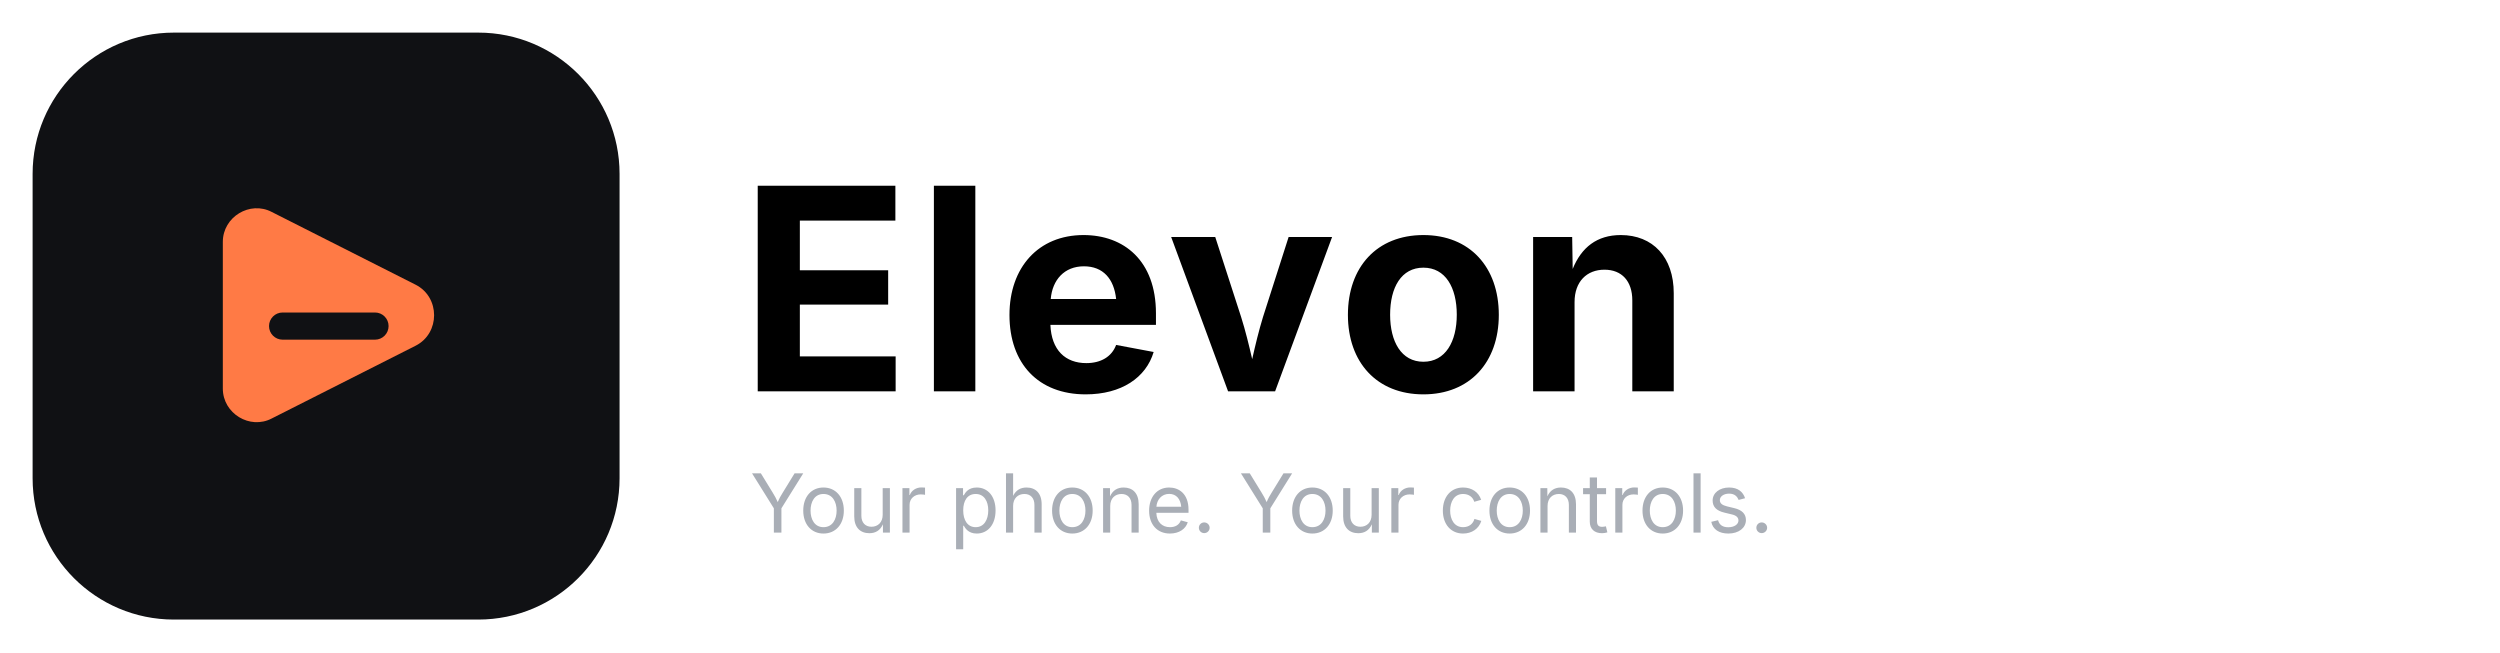
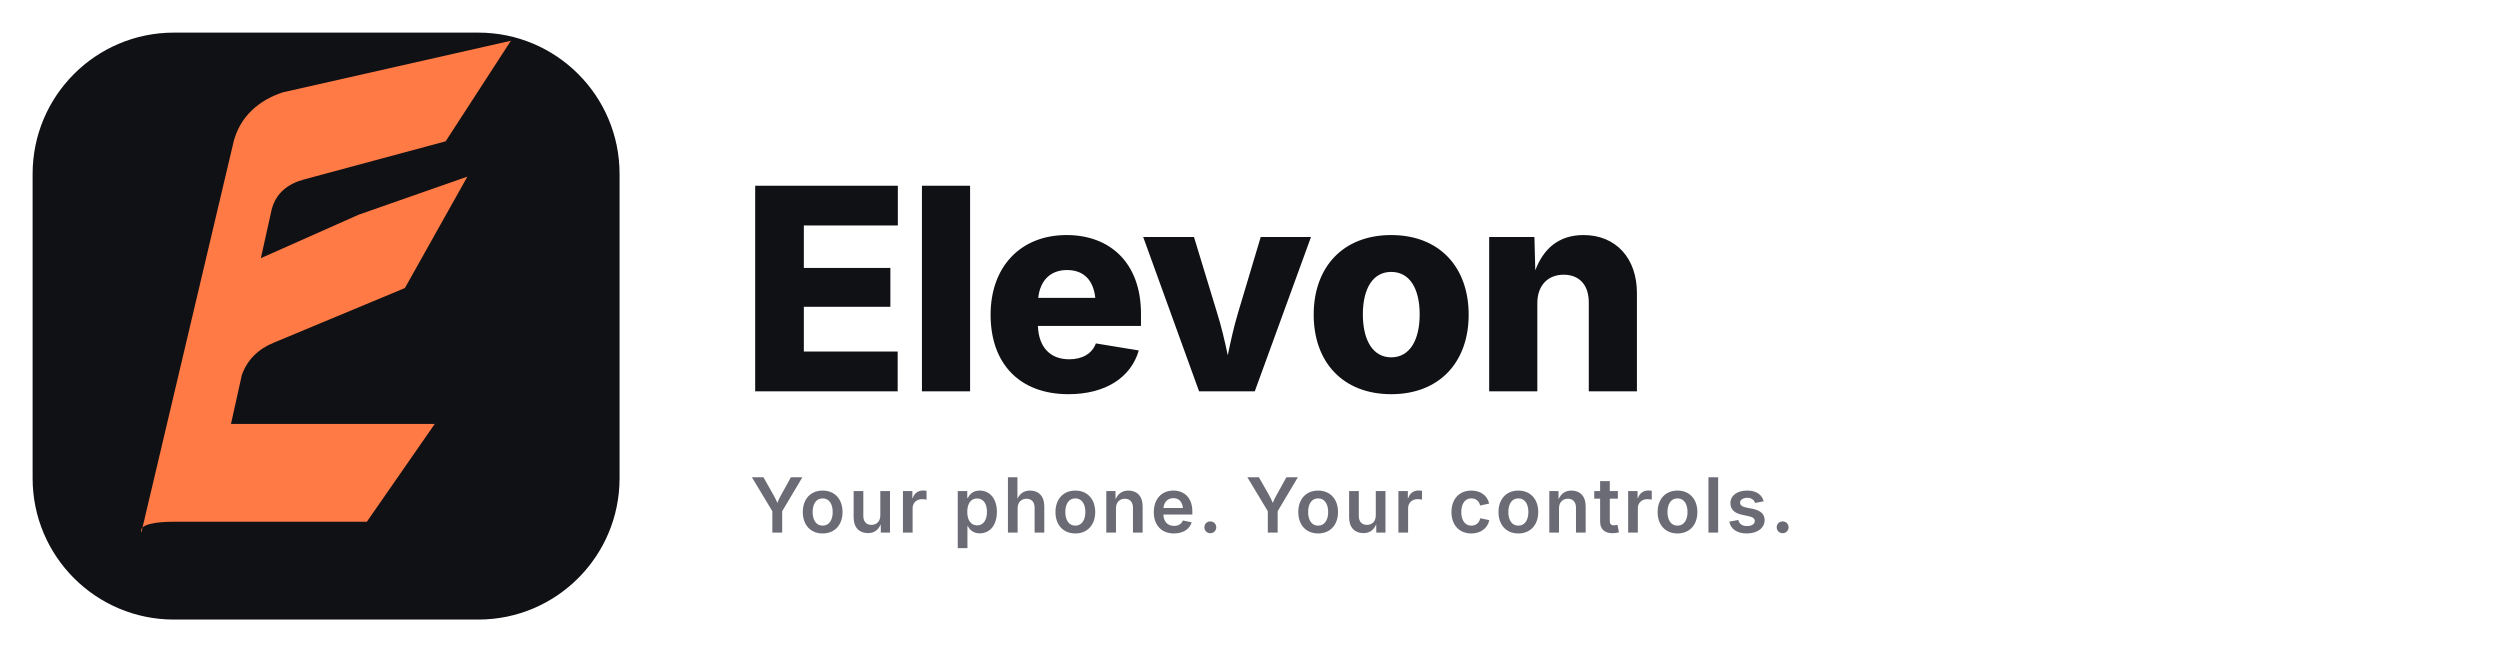
<svg xmlns="http://www.w3.org/2000/svg" viewBox="0 0 460 120" width="460" height="120">
  <g transform="translate(6,6)">
    <rect width="108" height="108" rx="26" fill="#101114" />
-     <path fill="#FF7A45" d="M35,38.5 C35,33.9 40,30.9 44,33 L70.5,46.4 C75,48.7 75,55.3 70.5,57.6 L44,71 C40,73.1 35,70.1 35,65.5 Z" />
-     <path fill="#101114" d="M46,51.5 L63,51.5 A2.5,2.5 0 0 1 65.5,54 A2.5,2.5 0 0 1 63,56.5 L46,56.5 A2.5,2.5 0 0 1 43.5,54 A2.5,2.5 0 0 1 46,51.5 Z" />
+     <path fill="#FF7A45" d="M20,92 L37,20 C38.2,15.5 41.5,12.5 46,11 L88,1.5 L76,20 L50,27 C47,27.8 44.8,29.5 44,32.5 L42,41.5 L60,33.5 L80,26.5 L68.5,47 L44.5,57 C41.5,58.2 39.5,60.2 38.5,63 L36.5,72 L74,72 L61.5,90 L26,90 C22.5,90 19.5,90.5 20,92 Z" />
  </g>
-   <text x="136" y="72" font-family="'Space Grotesk','Inter',-apple-system,'Segoe UI',Roboto,sans-serif" font-size="52" font-weight="700" letter-spacing="1" fill="currentColor">Elevon</text>
-   <text x="138" y="98" font-family="'Inter',-apple-system,'Segoe UI',Roboto,sans-serif" font-size="15" fill="#A9AEB6">Your phone. Your controls.</text>
+   <text x="136" y="72" font-family="'Space Grotesk','Inter',-apple-system,'Segoe UI',Roboto,sans-serif" font-size="52" font-weight="800" letter-spacing="-1" fill="#101114">Elevon</text>
+   <text x="138" y="98" font-family="'Inter',-apple-system,'Segoe UI',Roboto,sans-serif" font-size="14" font-weight="600" letter-spacing="0.5" fill="#6B6B76">Your phone. Your controls.</text>
</svg>
